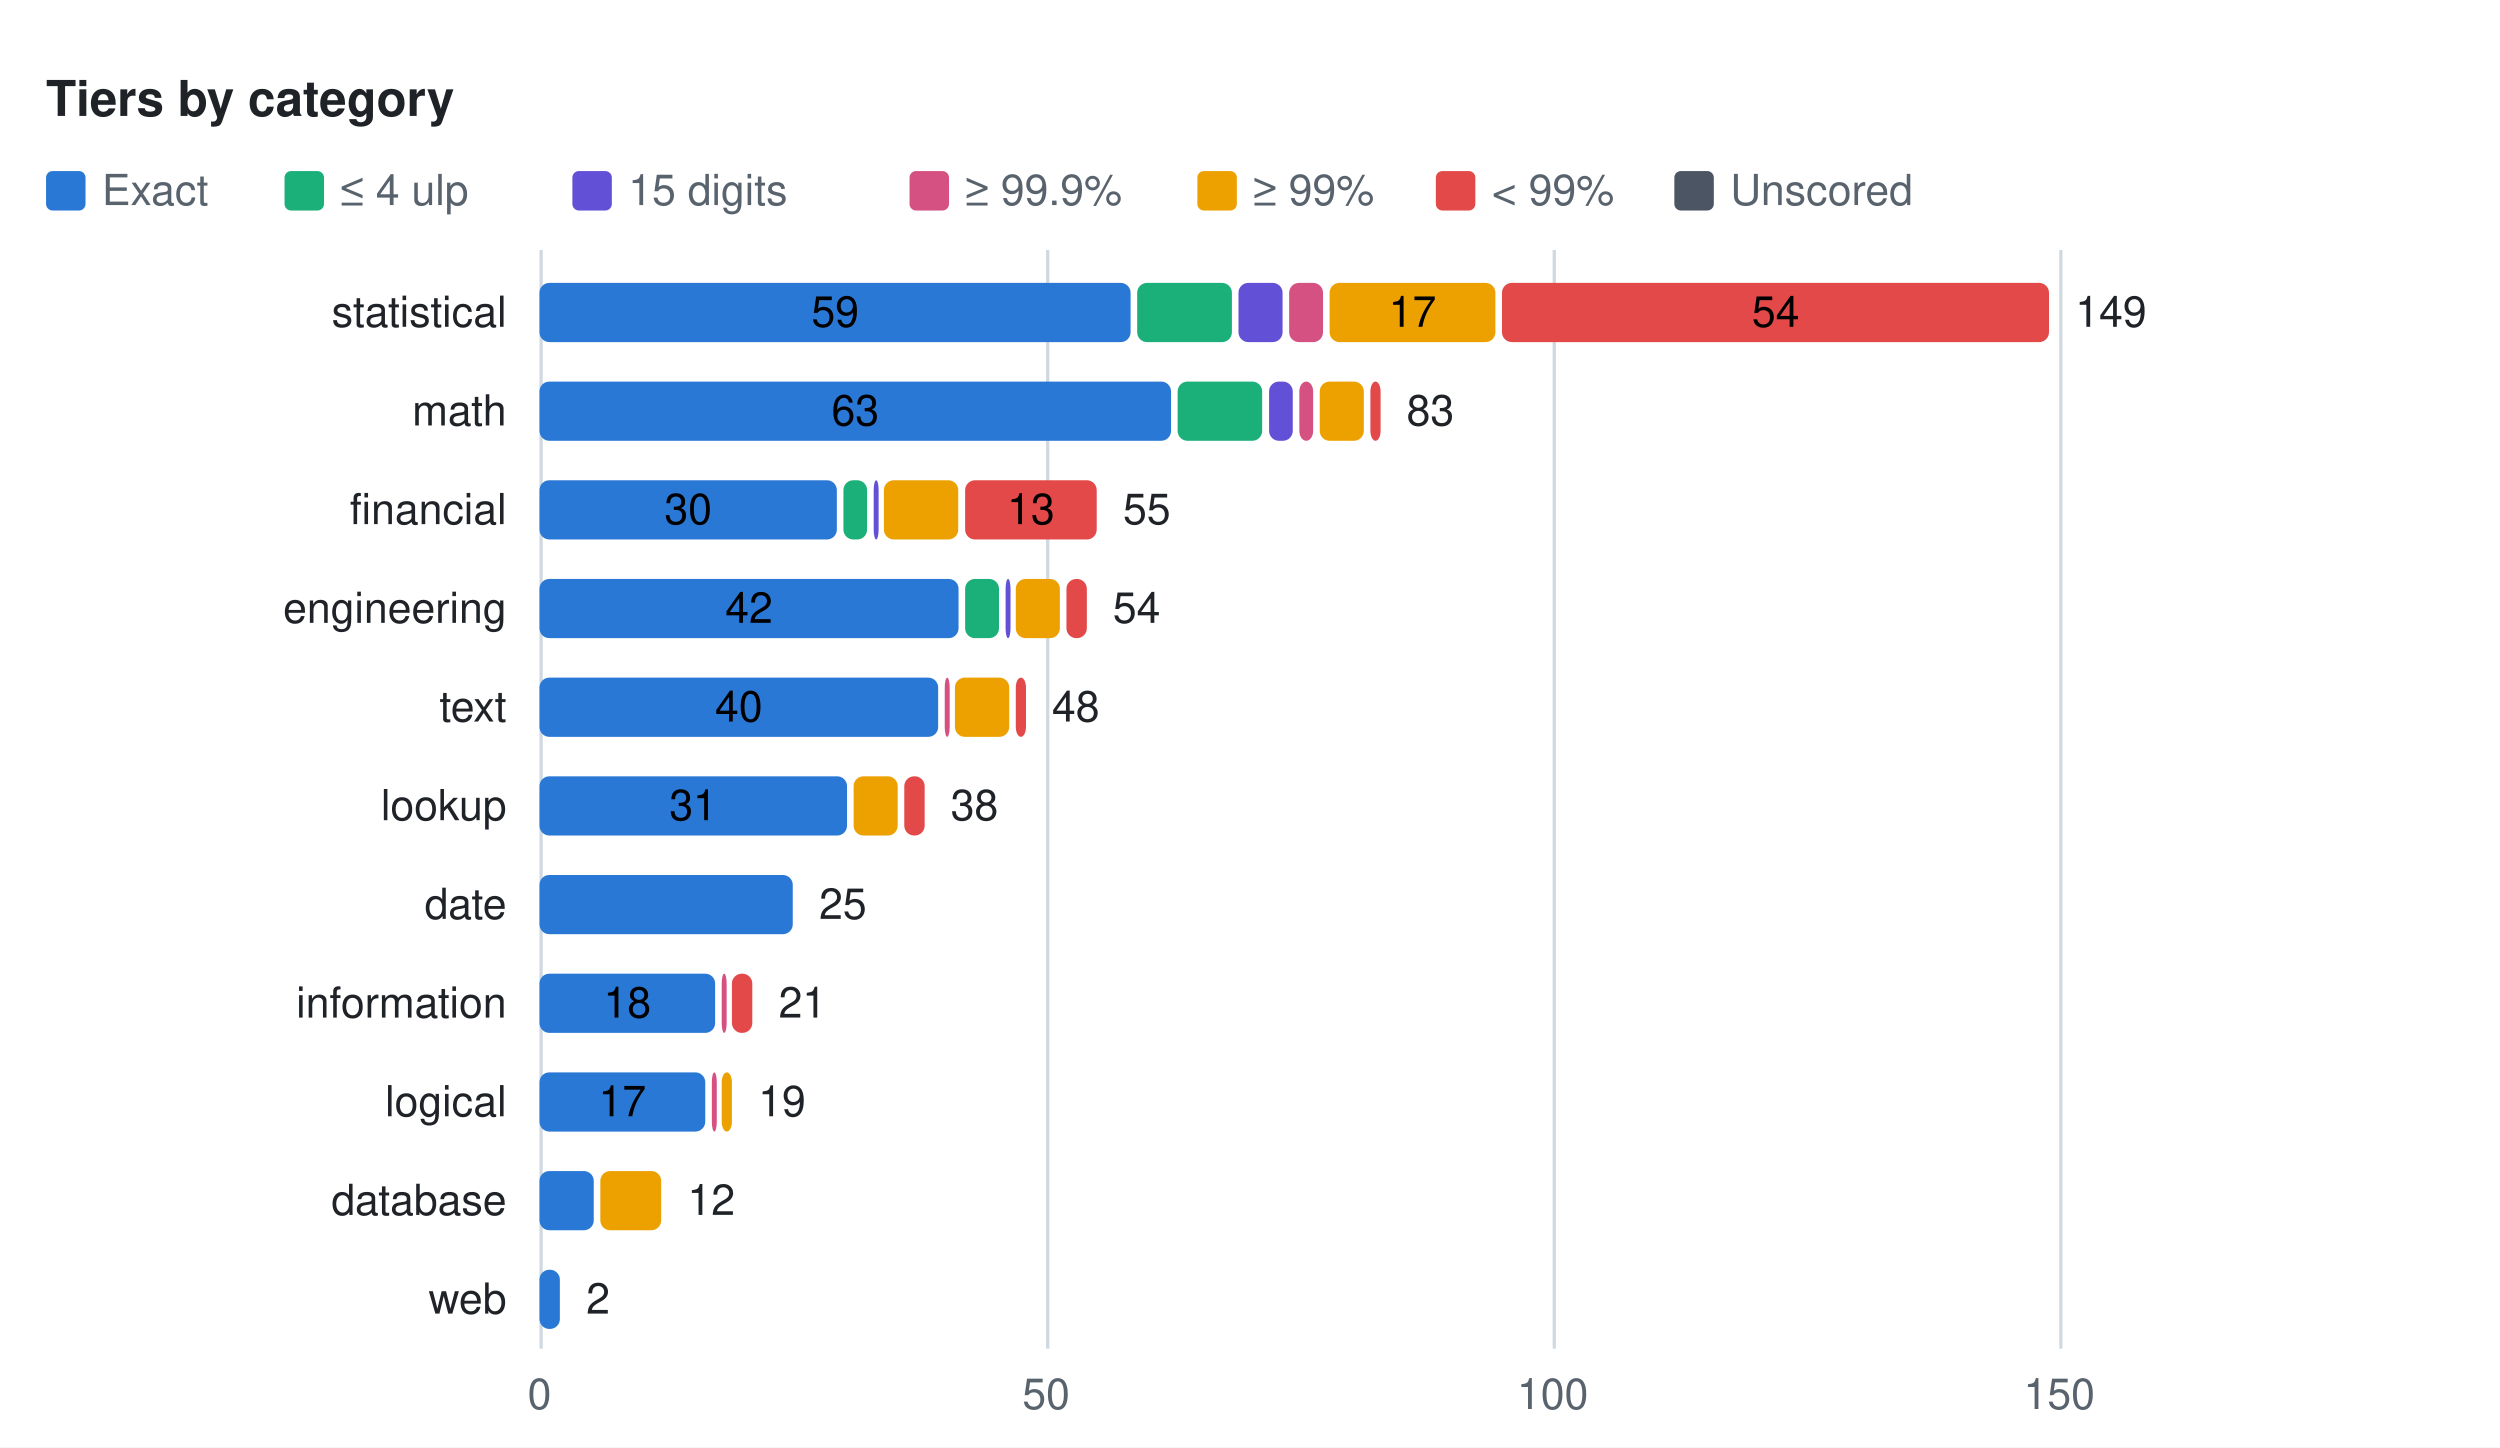
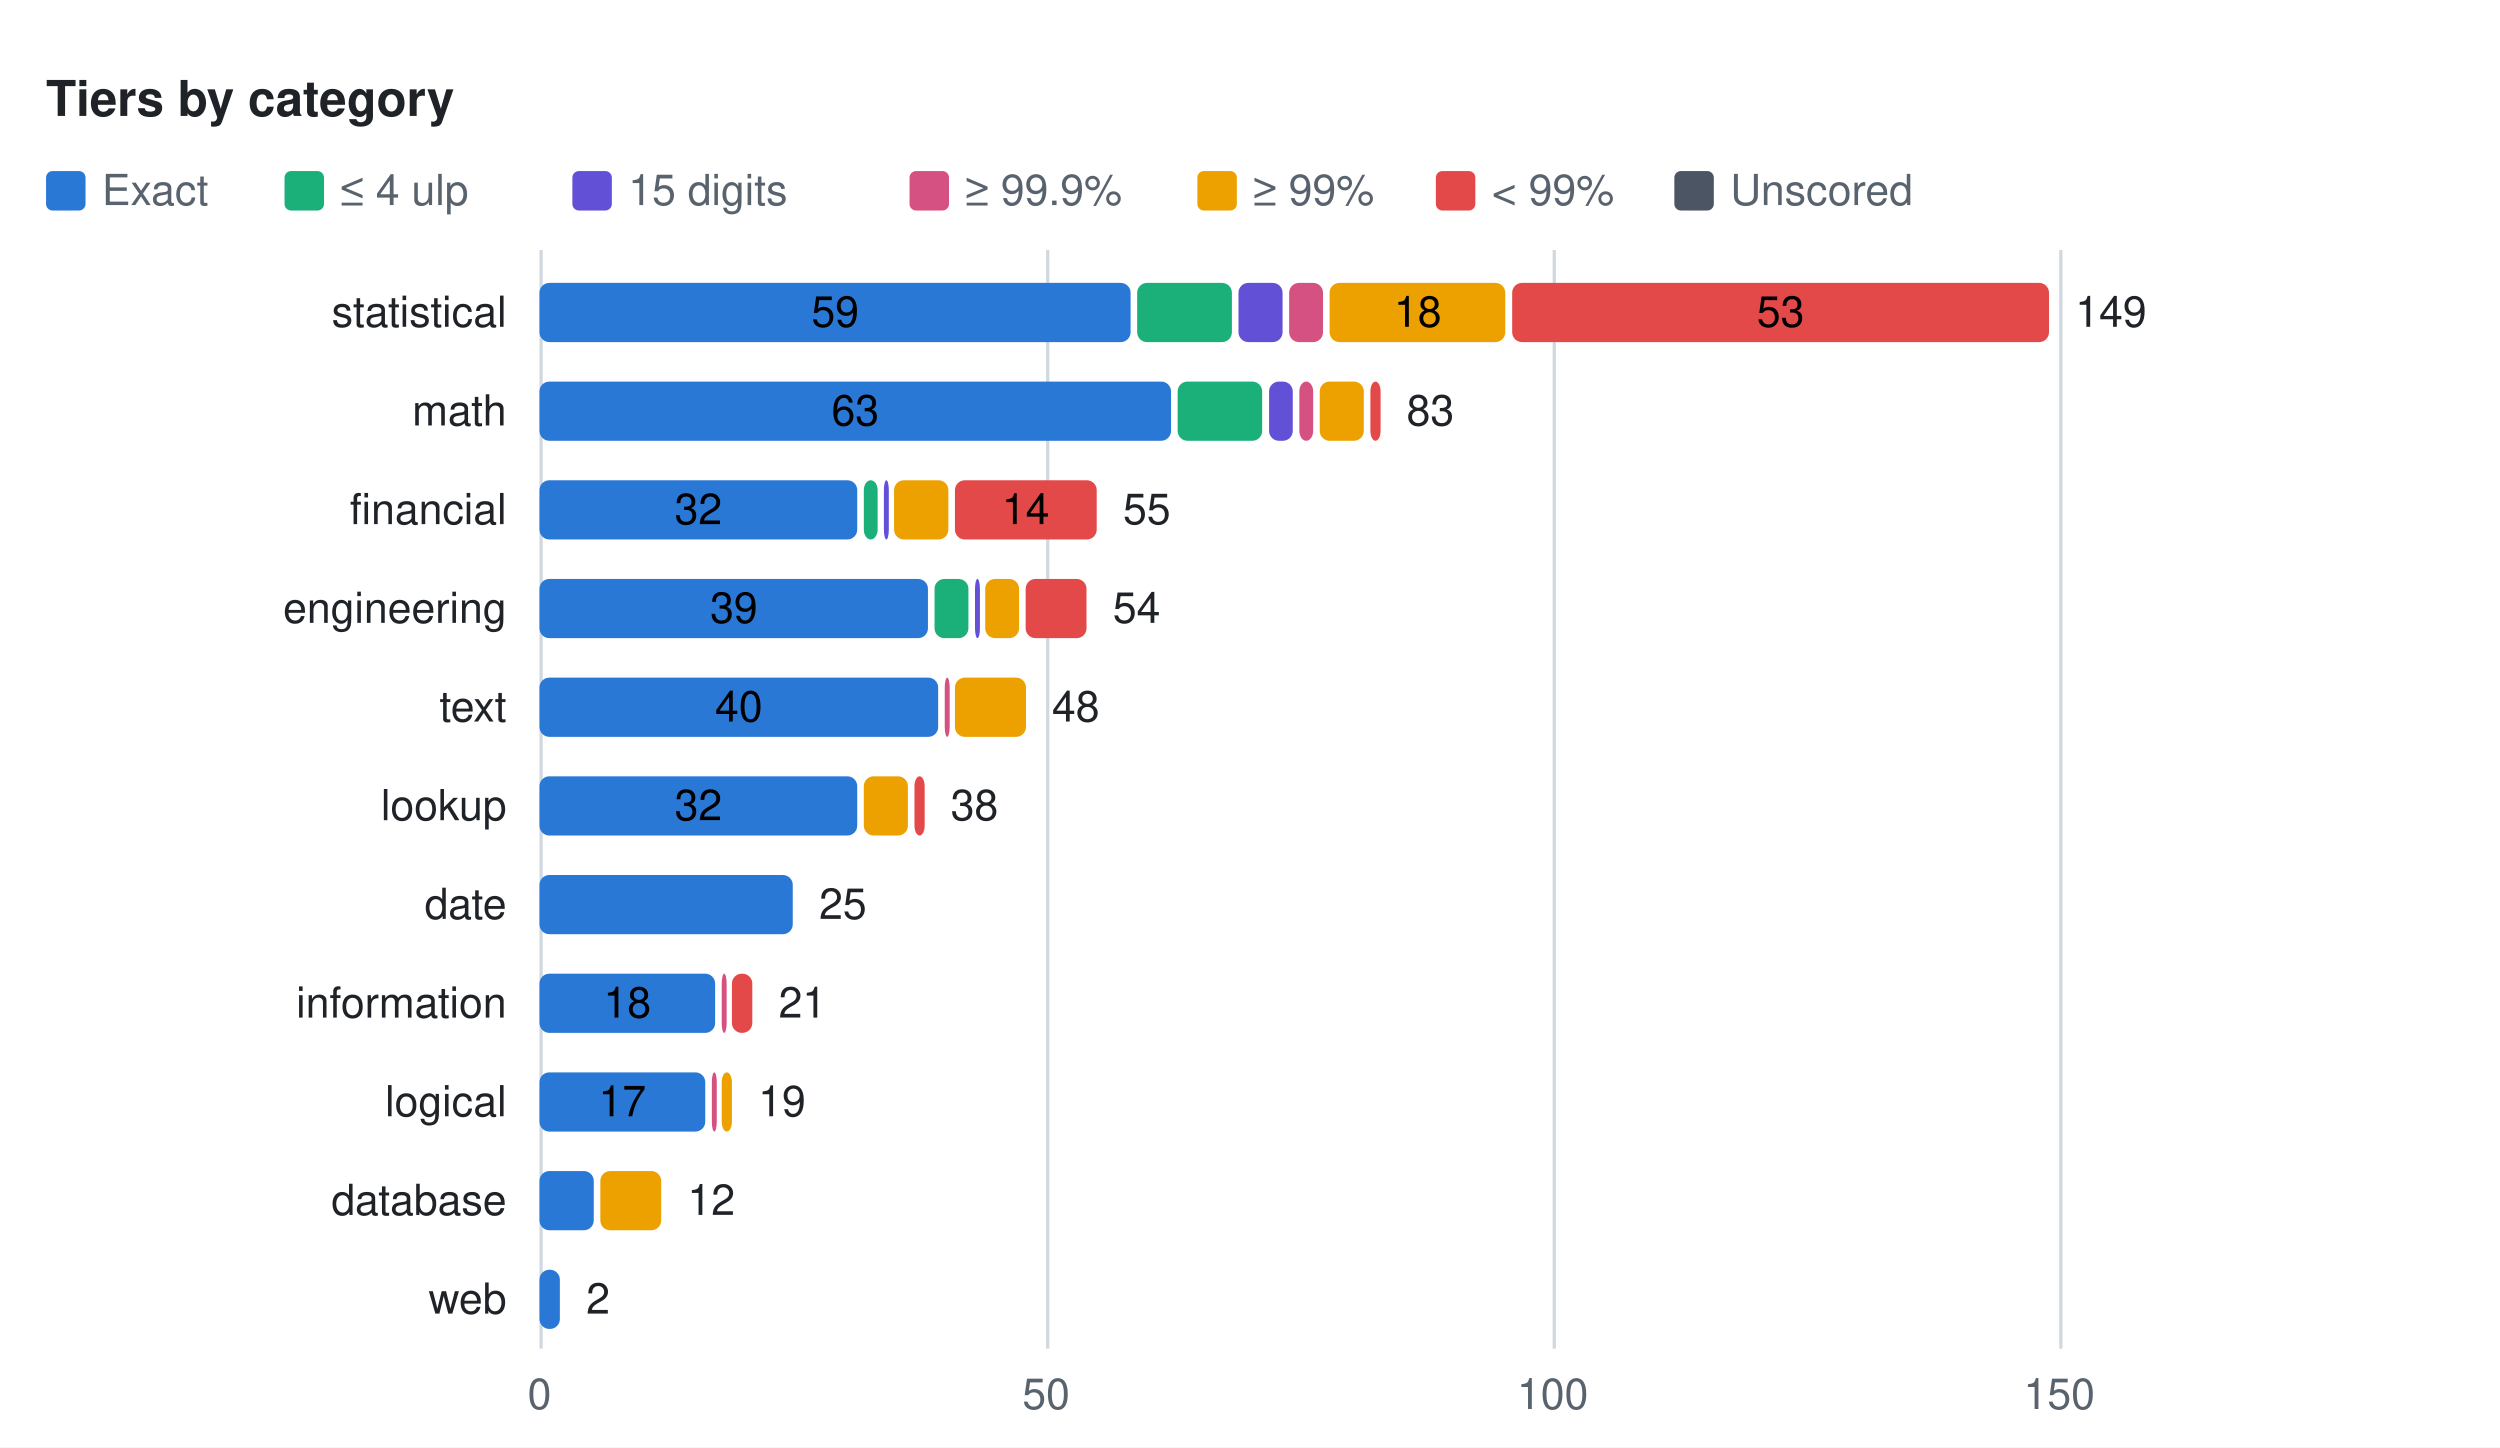
<svg xmlns="http://www.w3.org/2000/svg" width="760" height="440" viewBox="0 0 760 440" role="img" aria-labelledby="t d">
  <style>text{font-family:system-ui,-apple-system,'Segoe UI',Helvetica,Arial,sans-serif;font-size:13px}.title{font-size:15px;font-weight:600}.num{font-variant-numeric:tabular-nums}.bg{fill:#ffffff}.ink{fill:#1f2328}.muted{fill:#59636e}.grid{fill:#d1d9e0}.b-exact{fill:#2a78d6}.b-ulp4{fill:#1baf7a}.b-digits15{fill:#6250d6}.b-rate999{fill:#d55181}.b-rate99{fill:#eda100}.b-below99{fill:#e34948}.b-unscored{fill:#4b5563}.in-exact{fill:#000000}.in-ulp4{fill:#000000}.in-digits15{fill:#ffffff}.in-rate999{fill:#000000}.in-rate99{fill:#000000}.in-below99{fill:#000000}.in-unscored{fill:#ffffff}@media (prefers-color-scheme: dark){.bg{fill:#0d1117}.ink{fill:#f0f6fc}.muted{fill:#9198a1}.grid{fill:#3d444d}.b-exact{fill:#3987e5}.b-ulp4{fill:#199e70}.b-digits15{fill:#9085e9}.b-rate999{fill:#d55181}.b-rate99{fill:#c98500}.b-below99{fill:#d03f3f}.b-unscored{fill:#9ca3af}.in-exact{fill:#000000}.in-ulp4{fill:#000000}.in-digits15{fill:#000000}.in-rate999{fill:#000000}.in-rate99{fill:#000000}.in-below99{fill:#ffffff}.in-unscored{fill:#000000}}</style>
  <rect class="bg" fill="#ffffff" x="0" y="0" width="760" height="440" />
  <g transform="translate(14,14)">
    <text x="0.0" y="16.0" class="ink title" fill="#1f2328" text-anchor="start" dominant-baseline="middle">Tiers by category</text>
    <rect class="b-exact" fill="#2a78d6" x="0.0" y="38" width="12" height="12" rx="2" />
    <text x="17.0" y="44.0" class="muted" fill="#59636e" text-anchor="start" dominant-baseline="middle">Exact</text>
    <rect class="b-ulp4" fill="#1baf7a" x="72.5" y="38" width="12" height="12" rx="2" />
    <text x="89.5" y="44.0" class="muted" fill="#59636e" text-anchor="start" dominant-baseline="middle">≤ 4 ulp</text>
    <rect class="b-digits15" fill="#6250d6" x="160.0" y="38" width="12" height="12" rx="2" />
    <text x="177.0" y="44.0" class="muted" fill="#59636e" text-anchor="start" dominant-baseline="middle">15 digits</text>
    <rect class="b-rate999" fill="#d55181" x="262.5" y="38" width="12" height="12" rx="2" />
    <text x="279.5" y="44.0" class="muted" fill="#59636e" text-anchor="start" dominant-baseline="middle">≥ 99.9%</text>
    <rect class="b-rate99" fill="#eda100" x="350.0" y="38" width="12" height="12" rx="2" />
    <text x="367.0" y="44.0" class="muted" fill="#59636e" text-anchor="start" dominant-baseline="middle">≥ 99%</text>
    <rect class="b-below99" fill="#e34948" x="422.5" y="38" width="12" height="12" rx="2" />
    <text x="439.5" y="44.0" class="muted" fill="#59636e" text-anchor="start" dominant-baseline="middle">&lt; 99%</text>
    <rect class="b-unscored" fill="#4b5563" x="495.0" y="38" width="12" height="12" rx="2" />
    <text x="512.0" y="44.0" class="muted" fill="#59636e" text-anchor="start" dominant-baseline="middle">Unscored</text>
    <rect class="grid" fill="#d1d9e0" x="150.0" y="62" width="1" height="334" />
    <text x="150.0" y="410.0" class="muted num" fill="#59636e" text-anchor="middle" dominant-baseline="middle">0</text>
    <rect class="grid" fill="#d1d9e0" x="304.0" y="62" width="1" height="334" />
    <text x="304.0" y="410.0" class="muted num" fill="#59636e" text-anchor="middle" dominant-baseline="middle">50</text>
    <rect class="grid" fill="#d1d9e0" x="458.0" y="62" width="1" height="334" />
    <text x="458.0" y="410.0" class="muted num" fill="#59636e" text-anchor="middle" dominant-baseline="middle">100</text>
    <rect class="grid" fill="#d1d9e0" x="612.0" y="62" width="1" height="334" />
    <text x="612.0" y="410.0" class="muted num" fill="#59636e" text-anchor="middle" dominant-baseline="middle">150</text>
    <text x="140.0" y="81.0" class="ink" fill="#1f2328" text-anchor="end" dominant-baseline="middle">statistical</text>
    <rect class="b-exact" fill="#2a78d6" x="150.0" y="72.0" width="179.7" height="18" rx="3" />
    <text x="239.9" y="81.0" class="num in-exact" fill="#000000" text-anchor="middle" dominant-baseline="middle">59</text>
    <rect class="b-ulp4" fill="#1baf7a" x="331.7" y="72.0" width="28.8" height="18" rx="3" />
    <rect class="b-digits15" fill="#6250d6" x="362.5" y="72.0" width="13.4" height="18" rx="3" />
    <rect class="b-rate999" fill="#d55181" x="377.9" y="72.0" width="10.3" height="18" rx="3" />
-     <rect class="b-rate99" fill="#eda100" x="390.2" y="72.0" width="50.4" height="18" rx="3" />
-     <text x="415.4" y="81.0" class="num in-rate99" fill="#000000" text-anchor="middle" dominant-baseline="middle">17</text>
-     <rect class="b-below99" fill="#e34948" x="442.6" y="72.0" width="166.3" height="18" rx="3" />
-     <text x="525.8" y="81.0" class="num in-below99" fill="#000000" text-anchor="middle" dominant-baseline="middle">54</text>
+     <rect class="b-rate99" fill="#eda100" x="390.2" y="72.0" width="53.4" height="18" rx="3" />
+     <text x="417.0" y="81.0" class="num in-rate99" fill="#000000" text-anchor="middle" dominant-baseline="middle">18</text>
+     <rect class="b-below99" fill="#e34948" x="445.7" y="72.0" width="163.2" height="18" rx="3" />
+     <text x="527.3" y="81.0" class="num in-below99" fill="#000000" text-anchor="middle" dominant-baseline="middle">53</text>
    <text x="616.9" y="81.0" class="ink num" fill="#1f2328" text-anchor="start" dominant-baseline="middle">149</text>
    <text x="140.0" y="111.0" class="ink" fill="#1f2328" text-anchor="end" dominant-baseline="middle">math</text>
    <rect class="b-exact" fill="#2a78d6" x="150.0" y="102.0" width="192.0" height="18" rx="3" />
    <text x="246.0" y="111.0" class="num in-exact" fill="#000000" text-anchor="middle" dominant-baseline="middle">63</text>
    <rect class="b-ulp4" fill="#1baf7a" x="344.0" y="102.0" width="25.7" height="18" rx="3" />
    <rect class="b-digits15" fill="#6250d6" x="371.8" y="102.0" width="7.2" height="18" rx="3" />
    <rect class="b-rate999" fill="#d55181" x="381.0" y="102.0" width="4.2" height="18" rx="3" />
    <rect class="b-rate99" fill="#eda100" x="387.2" y="102.0" width="13.4" height="18" rx="3" />
    <rect class="b-below99" fill="#e34948" x="402.6" y="102.0" width="3.1" height="18" rx="3" />
    <text x="413.6" y="111.0" class="ink num" fill="#1f2328" text-anchor="start" dominant-baseline="middle">83</text>
    <text x="140.0" y="141.0" class="ink" fill="#1f2328" text-anchor="end" dominant-baseline="middle">financial</text>
-     <rect class="b-exact" fill="#2a78d6" x="150.0" y="132.0" width="90.4" height="18" rx="3" />
-     <text x="195.2" y="141.0" class="num in-exact" fill="#000000" text-anchor="middle" dominant-baseline="middle">30</text>
-     <rect class="b-ulp4" fill="#1baf7a" x="242.4" y="132.0" width="7.2" height="18" rx="3" />
-     <rect class="b-digits15" fill="#6250d6" x="251.6" y="132.0" width="1.5" height="18" rx="3" />
-     <rect class="b-rate99" fill="#eda100" x="254.7" y="132.0" width="22.6" height="18" rx="3" />
-     <rect class="b-below99" fill="#e34948" x="279.4" y="132.0" width="40.0" height="18" rx="3" />
-     <text x="299.4" y="141.0" class="num in-below99" fill="#000000" text-anchor="middle" dominant-baseline="middle">13</text>
+     <rect class="b-exact" fill="#2a78d6" x="150.0" y="132.0" width="96.6" height="18" rx="3" />
+     <text x="198.3" y="141.0" class="num in-exact" fill="#000000" text-anchor="middle" dominant-baseline="middle">32</text>
+     <rect class="b-ulp4" fill="#1baf7a" x="248.6" y="132.0" width="4.2" height="18" rx="3" />
+     <rect class="b-digits15" fill="#6250d6" x="254.7" y="132.0" width="1.5" height="18" rx="3" />
+     <rect class="b-rate99" fill="#eda100" x="257.8" y="132.0" width="16.5" height="18" rx="3" />
+     <rect class="b-below99" fill="#e34948" x="276.3" y="132.0" width="43.1" height="18" rx="3" />
+     <text x="297.8" y="141.0" class="num in-below99" fill="#000000" text-anchor="middle" dominant-baseline="middle">14</text>
    <text x="327.4" y="141.0" class="ink num" fill="#1f2328" text-anchor="start" dominant-baseline="middle">55</text>
    <text x="140.0" y="171.0" class="ink" fill="#1f2328" text-anchor="end" dominant-baseline="middle">engineering</text>
-     <rect class="b-exact" fill="#2a78d6" x="150.0" y="162.0" width="127.4" height="18" rx="3" />
-     <text x="213.7" y="171.0" class="num in-exact" fill="#000000" text-anchor="middle" dominant-baseline="middle">42</text>
-     <rect class="b-ulp4" fill="#1baf7a" x="279.4" y="162.0" width="10.3" height="18" rx="3" />
-     <rect class="b-digits15" fill="#6250d6" x="291.7" y="162.0" width="1.5" height="18" rx="3" />
-     <rect class="b-rate99" fill="#eda100" x="294.8" y="162.0" width="13.4" height="18" rx="3" />
-     <rect class="b-below99" fill="#e34948" x="310.2" y="162.0" width="6.2" height="18" rx="3" />
+     <rect class="b-exact" fill="#2a78d6" x="150.0" y="162.0" width="118.1" height="18" rx="3" />
+     <text x="209.1" y="171.0" class="num in-exact" fill="#000000" text-anchor="middle" dominant-baseline="middle">39</text>
+     <rect class="b-ulp4" fill="#1baf7a" x="270.1" y="162.0" width="10.3" height="18" rx="3" />
+     <rect class="b-digits15" fill="#6250d6" x="282.4" y="162.0" width="1.5" height="18" rx="3" />
+     <rect class="b-rate99" fill="#eda100" x="285.5" y="162.0" width="10.3" height="18" rx="3" />
+     <rect class="b-below99" fill="#e34948" x="297.8" y="162.0" width="18.5" height="18" rx="3" />
    <text x="324.3" y="171.0" class="ink num" fill="#1f2328" text-anchor="start" dominant-baseline="middle">54</text>
    <text x="140.0" y="201.0" class="ink" fill="#1f2328" text-anchor="end" dominant-baseline="middle">text</text>
    <rect class="b-exact" fill="#2a78d6" x="150.0" y="192.0" width="121.2" height="18" rx="3" />
    <text x="210.6" y="201.0" class="num in-exact" fill="#000000" text-anchor="middle" dominant-baseline="middle">40</text>
    <rect class="b-rate999" fill="#d55181" x="273.2" y="192.0" width="1.5" height="18" rx="3" />
-     <rect class="b-rate99" fill="#eda100" x="276.3" y="192.0" width="16.5" height="18" rx="3" />
-     <rect class="b-below99" fill="#e34948" x="294.8" y="192.0" width="3.1" height="18" rx="3" />
+     <rect class="b-rate99" fill="#eda100" x="276.3" y="192.0" width="21.6" height="18" rx="3" />
    <text x="305.8" y="201.0" class="ink num" fill="#1f2328" text-anchor="start" dominant-baseline="middle">48</text>
    <text x="140.0" y="231.0" class="ink" fill="#1f2328" text-anchor="end" dominant-baseline="middle">lookup</text>
-     <rect class="b-exact" fill="#2a78d6" x="150.0" y="222.0" width="93.5" height="18" rx="3" />
-     <text x="196.7" y="231.0" class="num in-exact" fill="#000000" text-anchor="middle" dominant-baseline="middle">31</text>
-     <rect class="b-rate99" fill="#eda100" x="245.5" y="222.0" width="13.4" height="18" rx="3" />
-     <rect class="b-below99" fill="#e34948" x="260.9" y="222.0" width="6.2" height="18" rx="3" />
+     <rect class="b-exact" fill="#2a78d6" x="150.0" y="222.0" width="96.6" height="18" rx="3" />
+     <text x="198.3" y="231.0" class="num in-exact" fill="#000000" text-anchor="middle" dominant-baseline="middle">32</text>
+     <rect class="b-rate99" fill="#eda100" x="248.6" y="222.0" width="13.4" height="18" rx="3" />
+     <rect class="b-below99" fill="#e34948" x="264.0" y="222.0" width="3.1" height="18" rx="3" />
    <text x="275.0" y="231.0" class="ink num" fill="#1f2328" text-anchor="start" dominant-baseline="middle">38</text>
    <text x="140.0" y="261.0" class="ink" fill="#1f2328" text-anchor="end" dominant-baseline="middle">date</text>
    <rect class="b-exact" fill="#2a78d6" x="150.0" y="252.0" width="77.0" height="18" rx="3" />
    <text x="235.0" y="261.0" class="ink num" fill="#1f2328" text-anchor="start" dominant-baseline="middle">25</text>
    <text x="140.0" y="291.0" class="ink" fill="#1f2328" text-anchor="end" dominant-baseline="middle">information</text>
    <rect class="b-exact" fill="#2a78d6" x="150.0" y="282.0" width="53.4" height="18" rx="3" />
    <text x="176.7" y="291.0" class="num in-exact" fill="#000000" text-anchor="middle" dominant-baseline="middle">18</text>
    <rect class="b-rate999" fill="#d55181" x="205.4" y="282.0" width="1.5" height="18" rx="3" />
    <rect class="b-below99" fill="#e34948" x="208.5" y="282.0" width="6.2" height="18" rx="3" />
    <text x="222.7" y="291.0" class="ink num" fill="#1f2328" text-anchor="start" dominant-baseline="middle">21</text>
    <text x="140.0" y="321.0" class="ink" fill="#1f2328" text-anchor="end" dominant-baseline="middle">logical</text>
    <rect class="b-exact" fill="#2a78d6" x="150.0" y="312.0" width="50.4" height="18" rx="3" />
    <text x="175.2" y="321.0" class="num in-exact" fill="#000000" text-anchor="middle" dominant-baseline="middle">17</text>
    <rect class="b-rate999" fill="#d55181" x="202.4" y="312.0" width="1.5" height="18" rx="3" />
    <rect class="b-rate99" fill="#eda100" x="205.4" y="312.0" width="3.1" height="18" rx="3" />
    <text x="216.5" y="321.0" class="ink num" fill="#1f2328" text-anchor="start" dominant-baseline="middle">19</text>
    <text x="140.0" y="351.0" class="ink" fill="#1f2328" text-anchor="end" dominant-baseline="middle">database</text>
    <rect class="b-exact" fill="#2a78d6" x="150.0" y="342.0" width="16.5" height="18" rx="3" />
    <rect class="b-rate99" fill="#eda100" x="168.5" y="342.0" width="18.5" height="18" rx="3" />
    <text x="195.0" y="351.0" class="ink num" fill="#1f2328" text-anchor="start" dominant-baseline="middle">12</text>
    <text x="140.0" y="381.0" class="ink" fill="#1f2328" text-anchor="end" dominant-baseline="middle">web</text>
    <rect class="b-exact" fill="#2a78d6" x="150.0" y="372.0" width="6.2" height="18" rx="3" />
    <text x="164.2" y="381.0" class="ink num" fill="#1f2328" text-anchor="start" dominant-baseline="middle">2</text>
  </g>
</svg>
